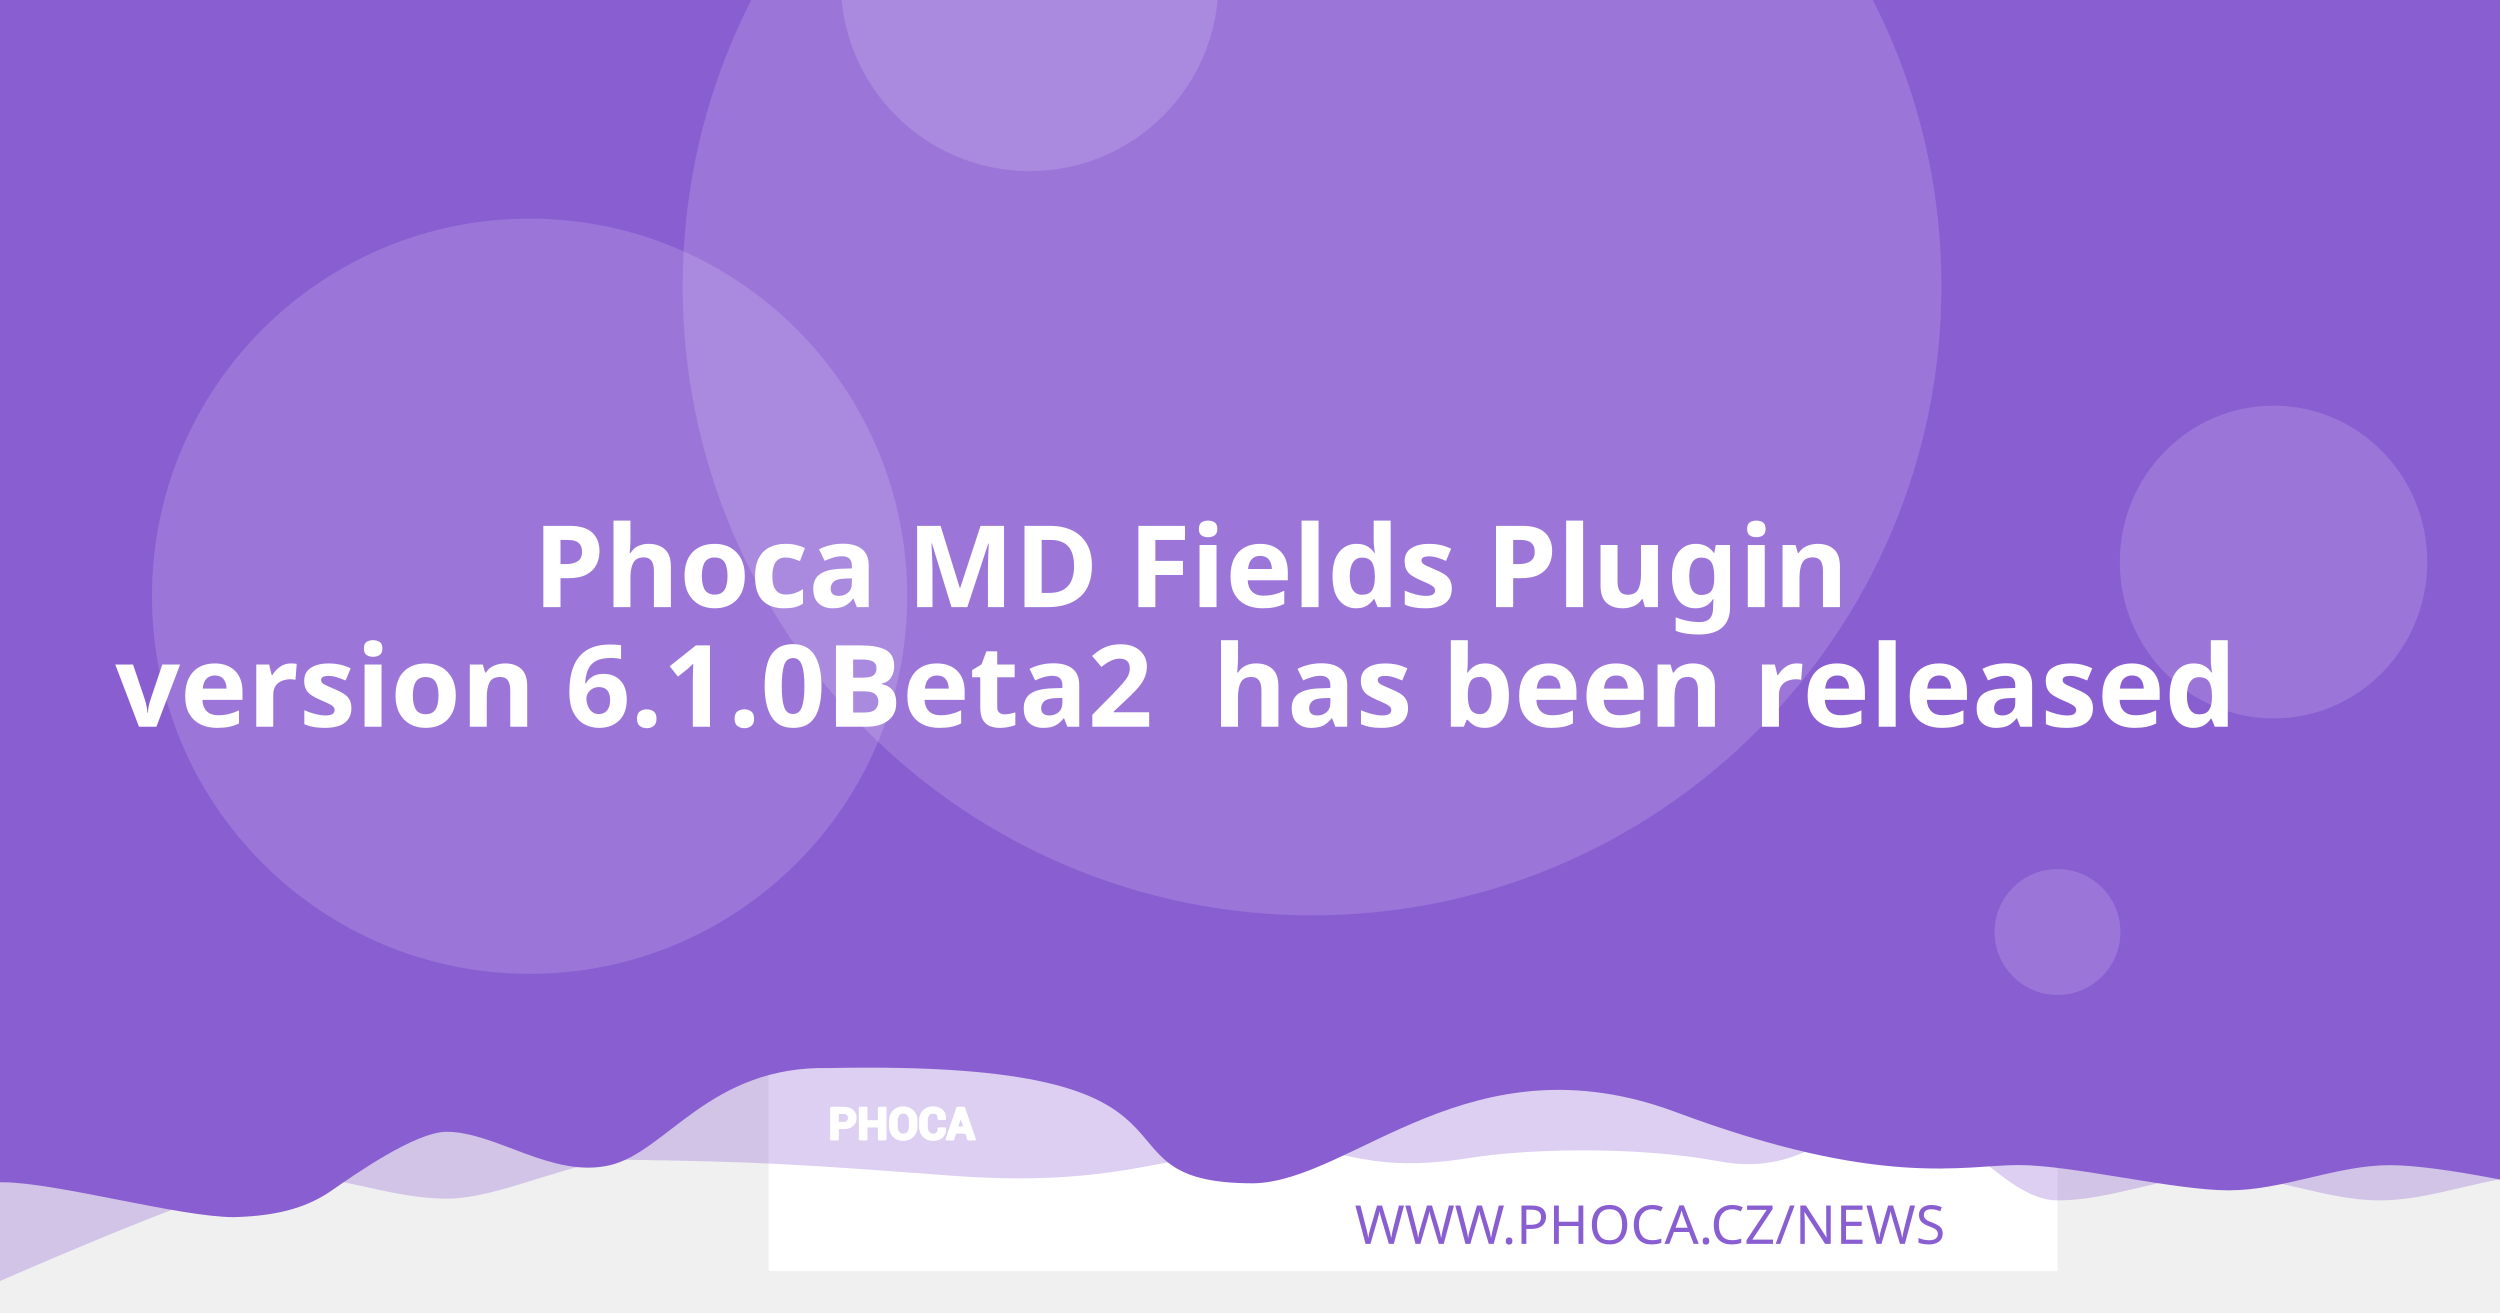
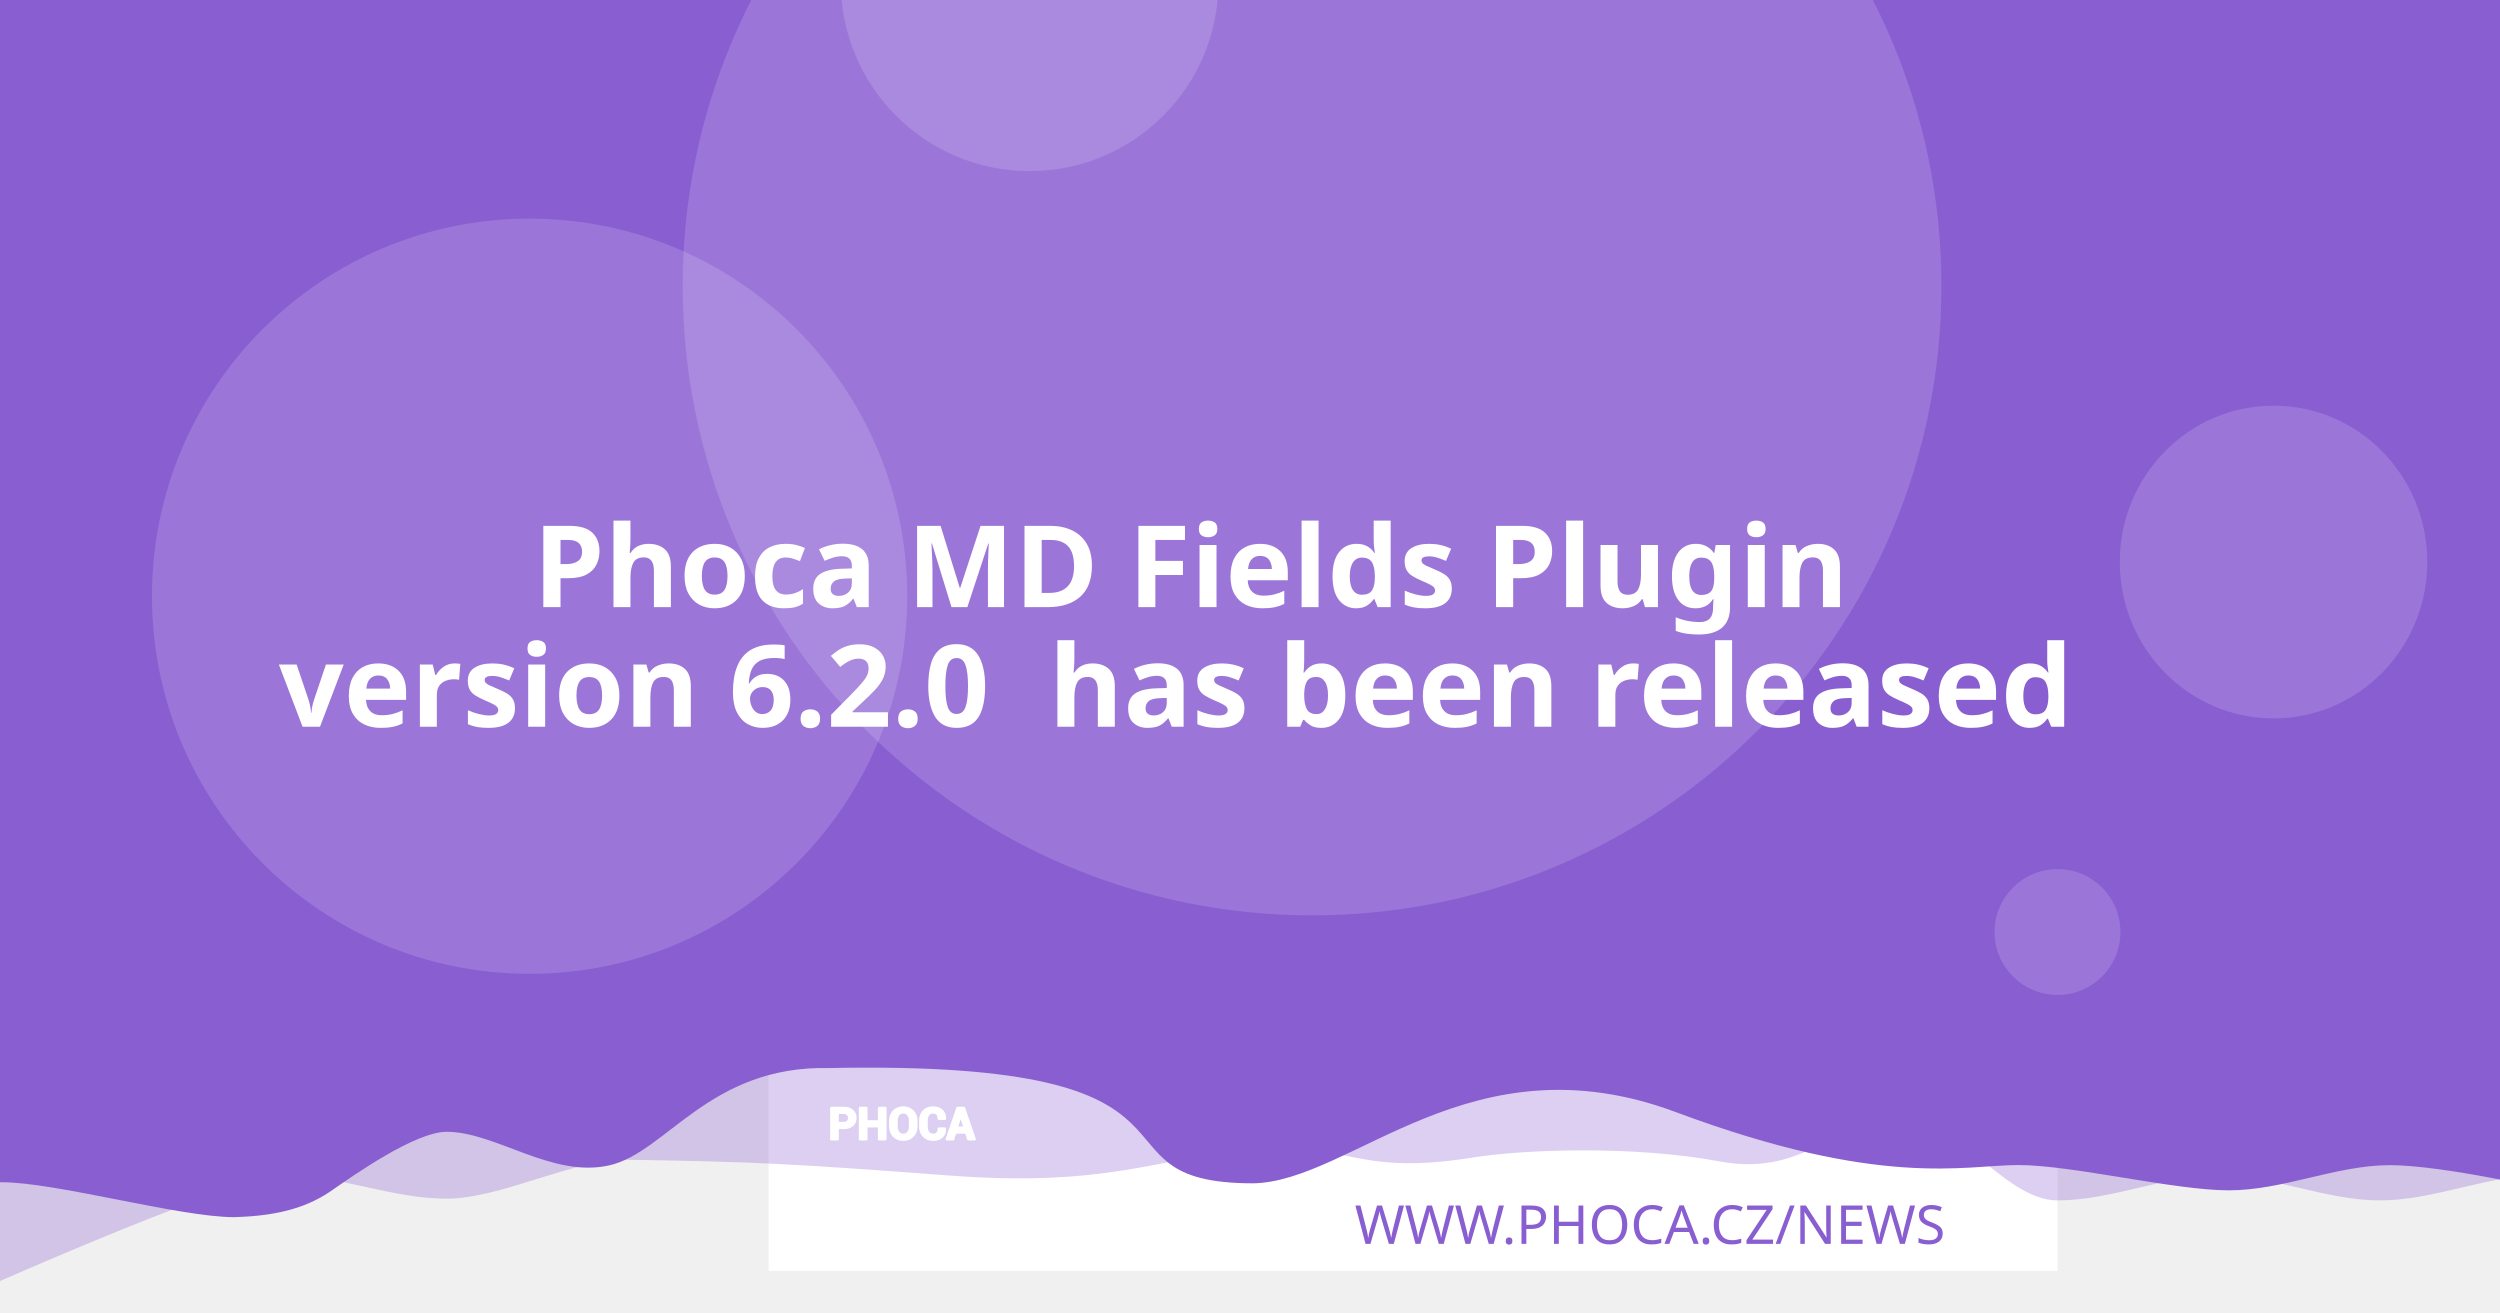
<svg xmlns="http://www.w3.org/2000/svg" version="1.1" viewBox="0 0 1200 630">
  <path d="m20.256 108.52a7.714 7.714 0 0 0-7.714 7.714v97.981a7.714 7.714 0 0 0 7.714 7.714h97.976a7.714 7.714 0 0 0 7.714-7.714v-97.981a7.714 7.714 0 0 0-7.714-7.714zm19.435 19.56c0.714-0.04 1.37 0.151 1.984 0.583 0.613 0.434 1.018 0.978 1.215 1.637l2.918 10.039 56.209-2.948c1.002-0.052 1.838 0.296 2.506 1.04 0.665 0.732 0.929 1.612 0.768 2.627l-4.71 30.132c-0.167 0.89-0.688 1.809-1.557 2.747-0.869 0.95-2.001 1.463-3.38 1.537l-39.707 2.079 3.671 12.389 33.562-1.758c0.878-0.049 1.633 0.215 2.28 0.783 0.632 0.583 0.971 1.312 1.019 2.19 0.046 0.878-0.215 1.633-0.783 2.28-0.583 0.635-1.312 0.974-2.189 1.019l-3.139 0.166 0.166 3.134c0.046 0.881-0.215 1.638-0.798 2.27-0.571 0.647-1.294 0.99-2.175 1.034-0.878 0.046-1.635-0.215-2.27-0.798-0.647-0.571-0.984-1.297-1.03-2.175l-0.166-3.134-18.817 0.979 0.161 3.139c0.046 0.881-0.212 1.638-0.783 2.27-0.583 0.647-1.312 0.988-2.189 1.034-0.878 0.049-1.633-0.215-2.28-0.798-0.635-0.571-0.974-1.297-1.02-2.175l-0.166-3.139-1.944 0.101c-0.753 0.039-1.441-0.135-2.079-0.517-0.623-0.383-1.067-0.764-1.341-1.125l-0.347-0.613-15.769-59.624-3.39 0.176c-0.841 0.046-1.586-0.219-2.245-0.798-0.659-0.571-1.009-1.292-1.055-2.17-0.046-0.881 0.225-1.635 0.824-2.27 0.595-0.647 1.308-0.989 2.149-1.034z" fill="#fff" stroke-width="1.208" style="paint-order:stroke fill markers" />
  <rect x="368.92" y="-8.647" width="618.68" height="618.68" fill="#fff" stroke-linejoin="round" stroke-width="6.042" style="paint-order:stroke fill markers" />
  <g stroke-linejoin="round" stroke-width="6.042">
    <path d="m59.586-3.814h1237.4v580.01s-51.556-12.084-77.334-12.084c-25.778 0-51.244 12.084-77.335 12.084-26.091 0-51.556-12.084-77.334-12.084-25.778 0-51.244 12.084-77.335 12.084-26.091 0-50.615-41.931-76.393-41.931s-43.072 31.169-85.504 23.256-95.293-5.729-119.04-1.869c-57.142 9.103-59.508-8.125-105.57-4.001s-68.78 18.359-145.37 12.602c-76.593-5.757-93.029-6.595-155.54-7.579-25.778 0-59.826 18.693-85.917 18.693-26.091 0-51.556-11.254-77.334-11.254-25.778 0-172.34 66.428-172.34 66.428z" fill="#895ED1" opacity=".3" style="paint-order:stroke fill markers" />
    <path d="m-12.915-8.647h1237.4v580.01s-51.556-12.084-77.334-12.084c-25.778 0-51.244 12.084-77.334 12.084-26.091 0-75.228-12.142-101.01-12.142-25.778 0-65.794 11.416-164.41-25.412s-155.37 33.433-202.97 34.185c-85.545-0.05-3.558-59.324-203.25-55.331-57.687-1.357-78.127 40.433-105.69 46.704-27.566 6.271-54.486-16.105-78.151-16.105-14.933 0-44.462 20.77-54.88 28.017-10.418 7.247-23.732 12.357-47.124 12.95-26.091 0-85.565-16.747-111.34-16.747-25.778 0-13.863 3.88-13.863 3.88z" fill="#895ED1" style="paint-order:stroke fill markers" />
    <circle cx="629.79" cy="137.28" r="302.09" fill="#fff" opacity=".15" style="paint-order:stroke fill markers" />
  </g>
  <g transform="matrix(.20516 0 0 .20516 127.07 503.01)" fill="#fff">
    <path d="m1340.4 187.13v26.573h-14.698v-73.229h29.182c8.411 0 15.036 2.146 19.865 6.438 4.823 4.292 7.24 9.938 7.24 16.943 0 7.005-2.417 12.635-7.24 16.891-4.828 4.255-11.453 6.385-19.865 6.385zm0-11.328h14.484c4.088 0 7.193-1.115 9.307-3.333 2.109-2.229 3.156-5.062 3.156-8.51 0-3.521-1.047-6.422-3.141-8.724-2.094-2.281-5.203-3.432-9.323-3.432h-14.484z" />
    <path d="m1452 213.7h-14.646v-30.385h-29.865v30.385h-14.698v-73.229h14.698v31.516h29.865v-31.516h14.646z" />
    <path d="m1524.6 183.68c0 8.974-2.833 16.391-8.516 22.26-5.698 5.854-13.078 8.792-22.162 8.792-9.01 0-16.338-2.938-21.969-8.792-5.63-5.87-8.448-13.286-8.448-22.26v-13.188c0-8.943 2.797-16.359 8.411-22.229 5.615-5.885 12.943-8.823 21.953-8.823 9.083 0 16.479 2.938 22.182 8.823 5.698 5.87 8.547 13.286 8.547 22.229zm-14.677-13.323c0-5.734-1.422-10.422-4.276-14.094-2.849-3.656-6.781-5.49-11.776-5.49-4.995 0-8.87 1.818-11.62 5.474-2.745 3.656-4.12 8.344-4.12 14.109v13.323c0 5.818 1.391 10.552 4.172 14.229 2.781 3.656 6.661 5.49 11.62 5.49 5.031 0 8.964-1.833 11.776-5.49 2.818-3.677 4.224-8.412 4.224-14.229z" />
    <path d="m1591.3 188.73 0.104 0.292c0.136 7.875-2.266 14.125-7.208 18.76-4.948 4.635-11.812 6.953-20.599 6.953-8.823 0-15.984-2.833-21.474-8.5-5.495-5.662-8.26-12.943-8.26-21.87v-14.521c0-8.875 2.698-16.151 8.052-21.849 5.375-5.703 12.344-8.552 20.927-8.552 9.042 0 16.115 2.318 21.214 6.969 5.099 4.656 7.588 10.99 7.453 19.005l-0.104 0.292h-14.281c0-4.823-1.151-8.516-3.469-11.089-2.318-2.557-5.922-3.844-10.812-3.844-4.396 0-7.88 1.781-10.458 5.339-2.588 3.568-3.875 8.099-3.875 13.625v14.594c0 5.594 1.354 10.161 4.068 13.729 2.729 3.557 6.386 5.338 11.021 5.338 4.583 0 7.979-1.234 10.177-3.688 2.198-2.474 3.297-6.13 3.297-10.984z" />
    <path d="m1641.2 197.94h-25.698l-4.995 15.76h-14.828l25.198-73.229h15.036l25.094 73.229h-14.828zm-22.094-11.328h18.474l-9.068-28.99h-0.292z" />
  </g>
  <g fill="none" stroke="#fff" stroke-linecap="round" stroke-linejoin="round" stroke-miterlimit="22.926" stroke-width="1.163">
    <path d="m402.06 541.4v5.452h-3.015v-15.024h5.987c1.726 0 3.085 0.44 4.075 1.321 0.989 0.88 1.485 2.039 1.485 3.476 0 1.437-0.496 2.592-1.485 3.465-0.991 0.873-2.35 1.31-4.075 1.31zm0-2.324h2.971c0.839 0 1.476-0.229 1.909-0.684 0.433-0.457 0.648-1.039 0.648-1.746 0-0.722-0.215-1.317-0.644-1.79-0.43-0.468-1.067-0.704-1.913-0.704h-2.971z" />
    <path d="m424.96 546.85h-3.005v-6.234h-6.127v6.234h-3.015v-15.024h3.015v6.466h6.127v-6.466h3.005z" />
    <path d="m439.85 540.69c0 1.841-0.581 3.363-1.747 4.567-1.169 1.201-2.683 1.804-4.547 1.804-1.849 0-3.352-0.603-4.507-1.804-1.155-1.204-1.733-2.726-1.733-4.567v-2.706c0-1.835 0.574-3.356 1.726-4.561 1.152-1.207 2.655-1.81 4.504-1.81 1.863 0 3.381 0.603 4.551 1.81 1.169 1.204 1.753 2.726 1.753 4.561zm-3.011-2.733c0-1.177-0.292-2.138-0.877-2.892-0.584-0.75-1.391-1.126-2.416-1.126-1.025 0-1.82 0.373-2.384 1.123-0.563 0.75-0.845 1.712-0.845 2.895v2.733c0 1.194 0.285 2.165 0.856 2.919 0.571 0.75 1.367 1.126 2.384 1.126 1.032 0 1.839-0.376 2.416-1.126 0.578-0.754 0.867-1.726 0.867-2.919z" />
    <path d="m453.53 541.73 0.021 0.06c0.028 1.616-0.465 2.898-1.479 3.849-1.015 0.951-2.423 1.427-4.226 1.427-1.81 0-3.279-0.581-4.406-1.744-1.127-1.161-1.695-2.655-1.695-4.487v-2.979c0-1.821 0.553-3.313 1.652-4.482 1.103-1.17 2.533-1.754 4.293-1.754 1.855 0 3.306 0.475 4.352 1.43 1.046 0.955 1.557 2.255 1.529 3.899l-0.021 0.06h-2.93c0-0.989-0.236-1.747-0.712-2.275-0.475-0.525-1.215-0.789-2.218-0.789-0.902 0-1.617 0.365-2.146 1.095-0.531 0.732-0.795 1.662-0.795 2.795v2.994c0 1.148 0.278 2.085 0.835 2.817 0.56 0.73 1.31 1.095 2.261 1.095 0.94 0 1.637-0.253 2.088-0.757 0.451-0.508 0.676-1.258 0.676-2.253z" />
    <path d="m463.77 543.62h-5.272l-1.025 3.233h-3.042l5.17-15.024h3.085l5.148 15.024h-3.042zm-4.533-2.324h3.79l-1.86-5.947h-0.06z" />
  </g>
  <text x="953.817" y="597.071" fill="#895ED1" font-family="sans-serif" font-size="25.778px" stroke-width="1.208" style="line-height:1.25" xml:space="preserve">
    <tspan x="953.817" y="597.071" fill="#895ED1" font-family="Montserrat" font-size="25.778px" font-weight="300" stroke-width="1.208" text-align="end" text-anchor="end">WWW.PHOCA.CZ/NEWS</tspan>
  </text>
  <text x="600" y="234.034" fill="#ffffff" font-family="Rubik" font-size="54.666px" font-weight="600" stroke-width="1.577" style="line-height:1.05" xml:space="preserve">
    <tspan x="600" y="234.034" text-align="center" text-anchor="middle" />
    <tspan x="600" y="291.433" font-size="54.666px" text-align="center" text-anchor="middle"> Phoca MD Fields Plugin</tspan>
-     <tspan x="600" y="348.833" font-size="54.666px" text-align="center" text-anchor="middle">version 6.1.0Beta2
+     <tspan x="600" y="348.833" font-size="54.666px" text-align="center" text-anchor="middle">version 6.2.0
 has been released</tspan>
    <tspan x="600" y="406.232" font-size="54.666px" />
  </text>
  <g fill="#fff" stroke-linejoin="round">
    <circle cx="254.2" cy="286.19" r="181.25" opacity=".15" stroke-width="6.042" style="paint-order:stroke fill markers" />
    <circle cx="494.23" cy="-8.506" r="90.626" opacity=".15" stroke-width="6.042" style="paint-order:stroke fill markers" />
    <ellipse cx="1091.3" cy="269.78" rx="73.793" ry="75.059" opacity=".15" stroke-width="7.442" style="paint-order:stroke fill markers" />
    <circle cx="987.6" cy="447.37" r="30.209" opacity=".15" stroke-width="6.042" style="paint-order:stroke fill markers" />
  </g>
</svg>
